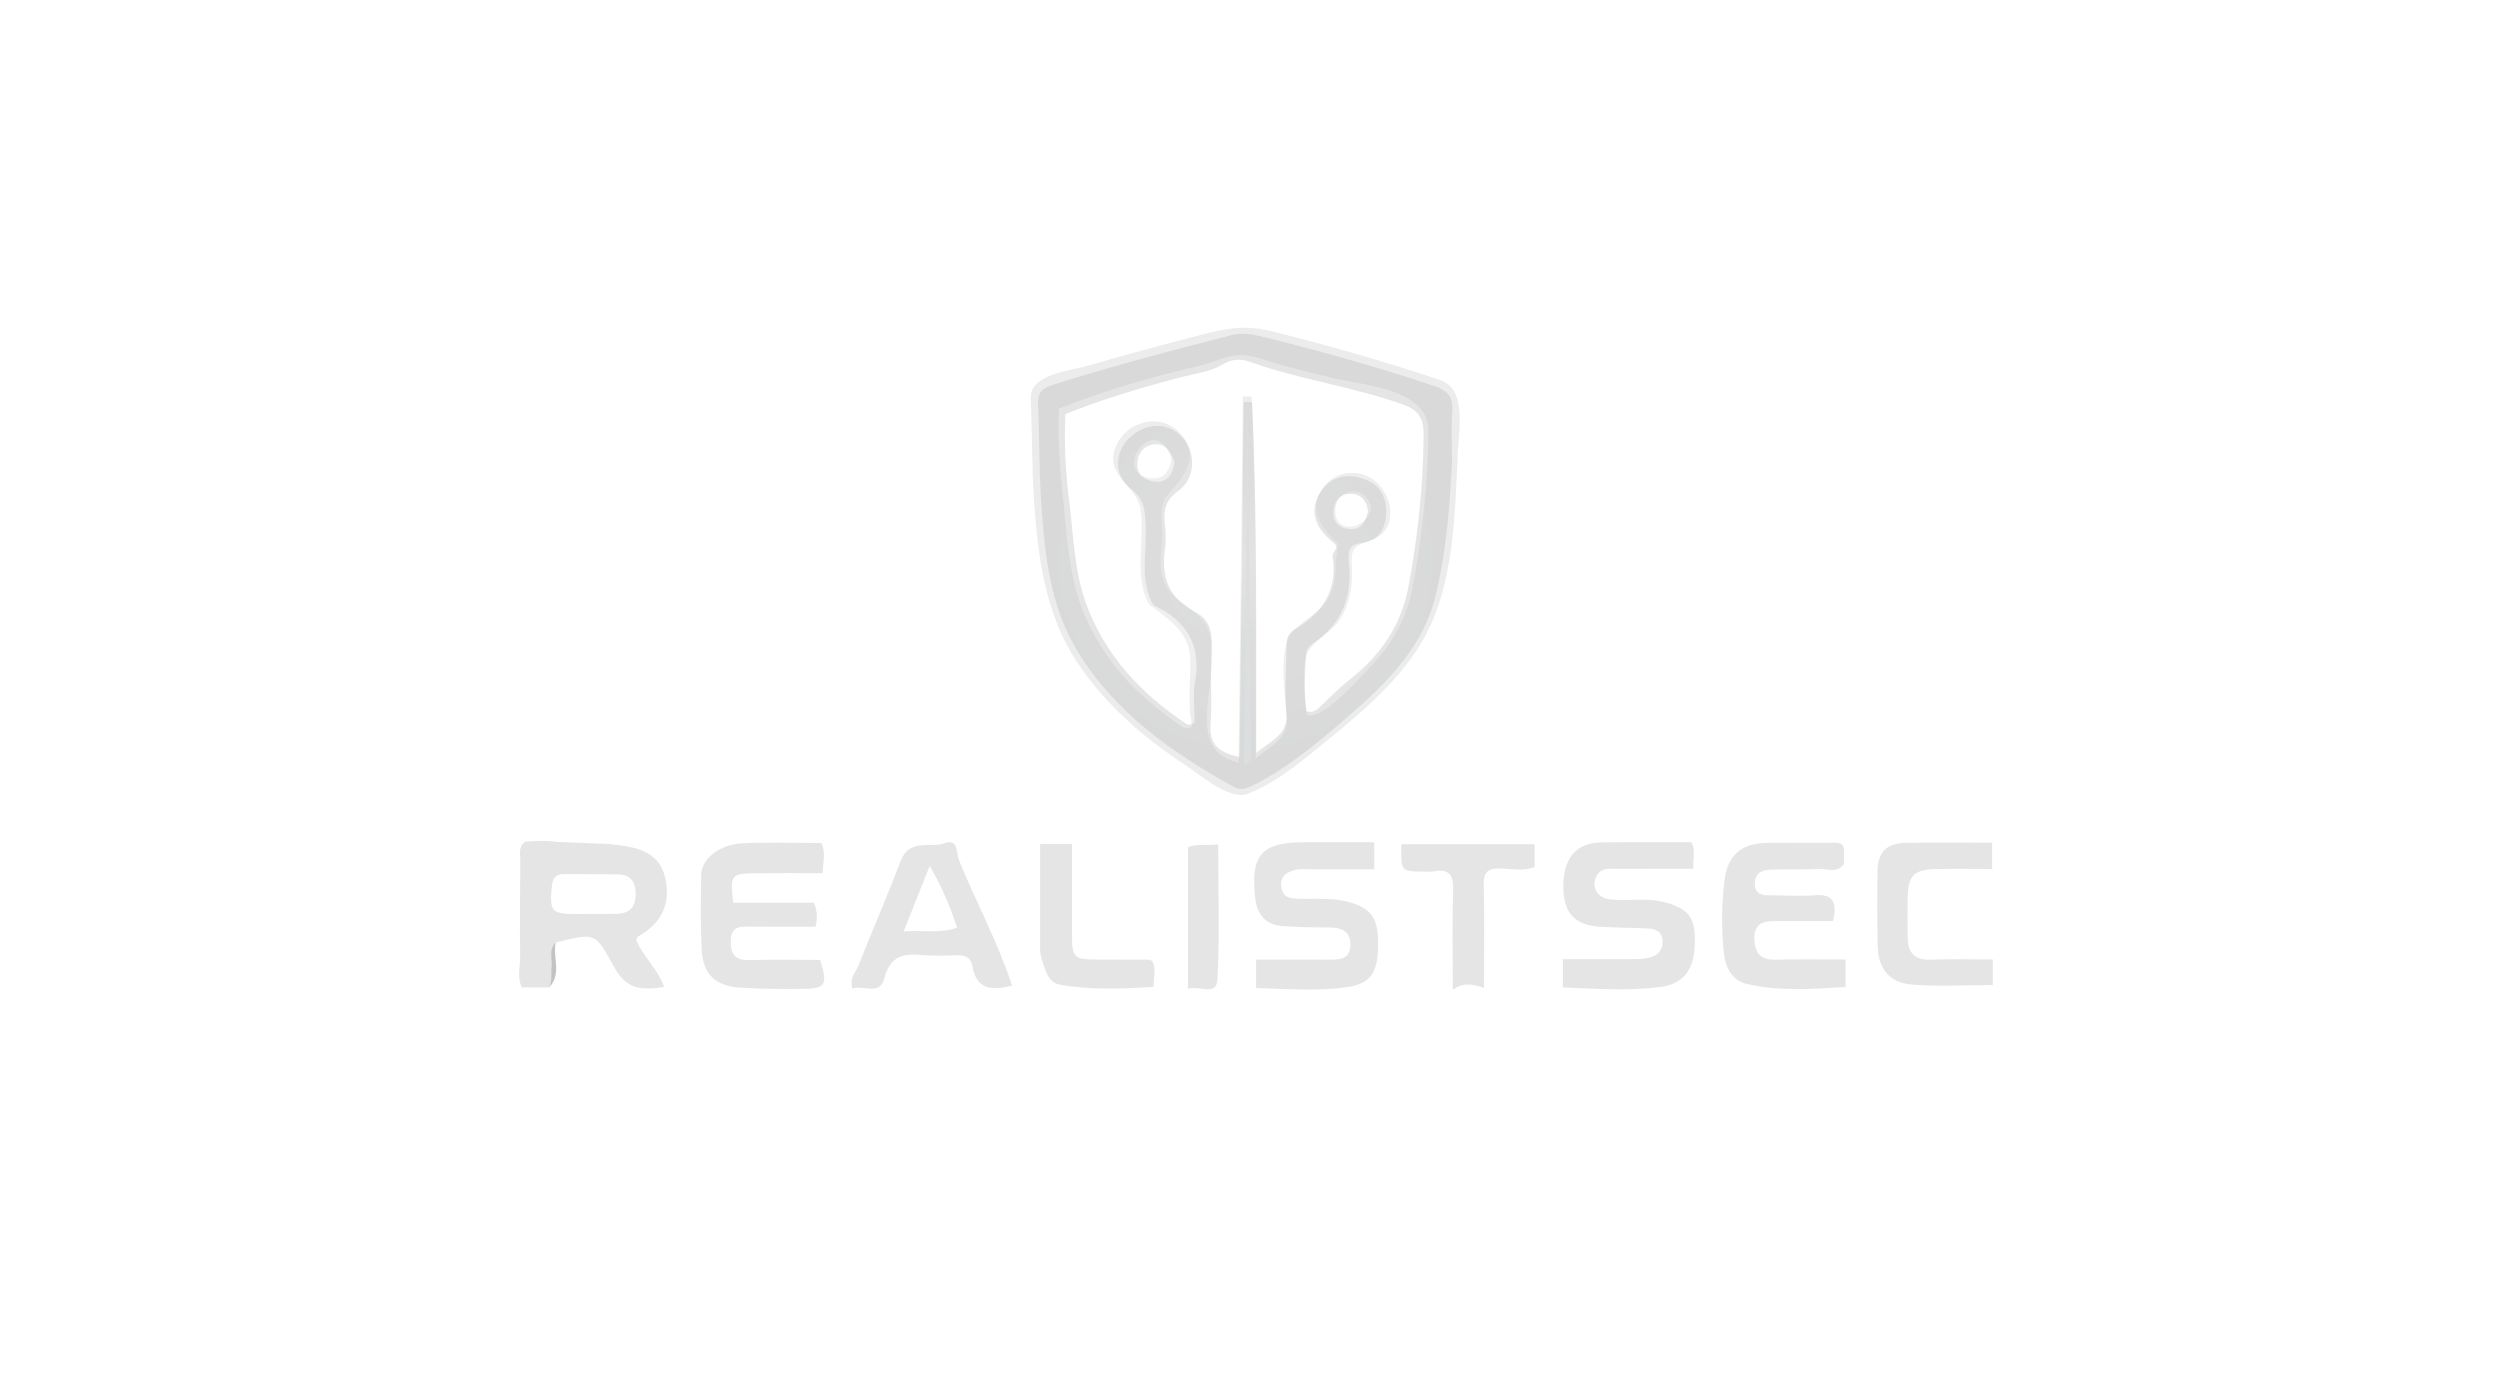
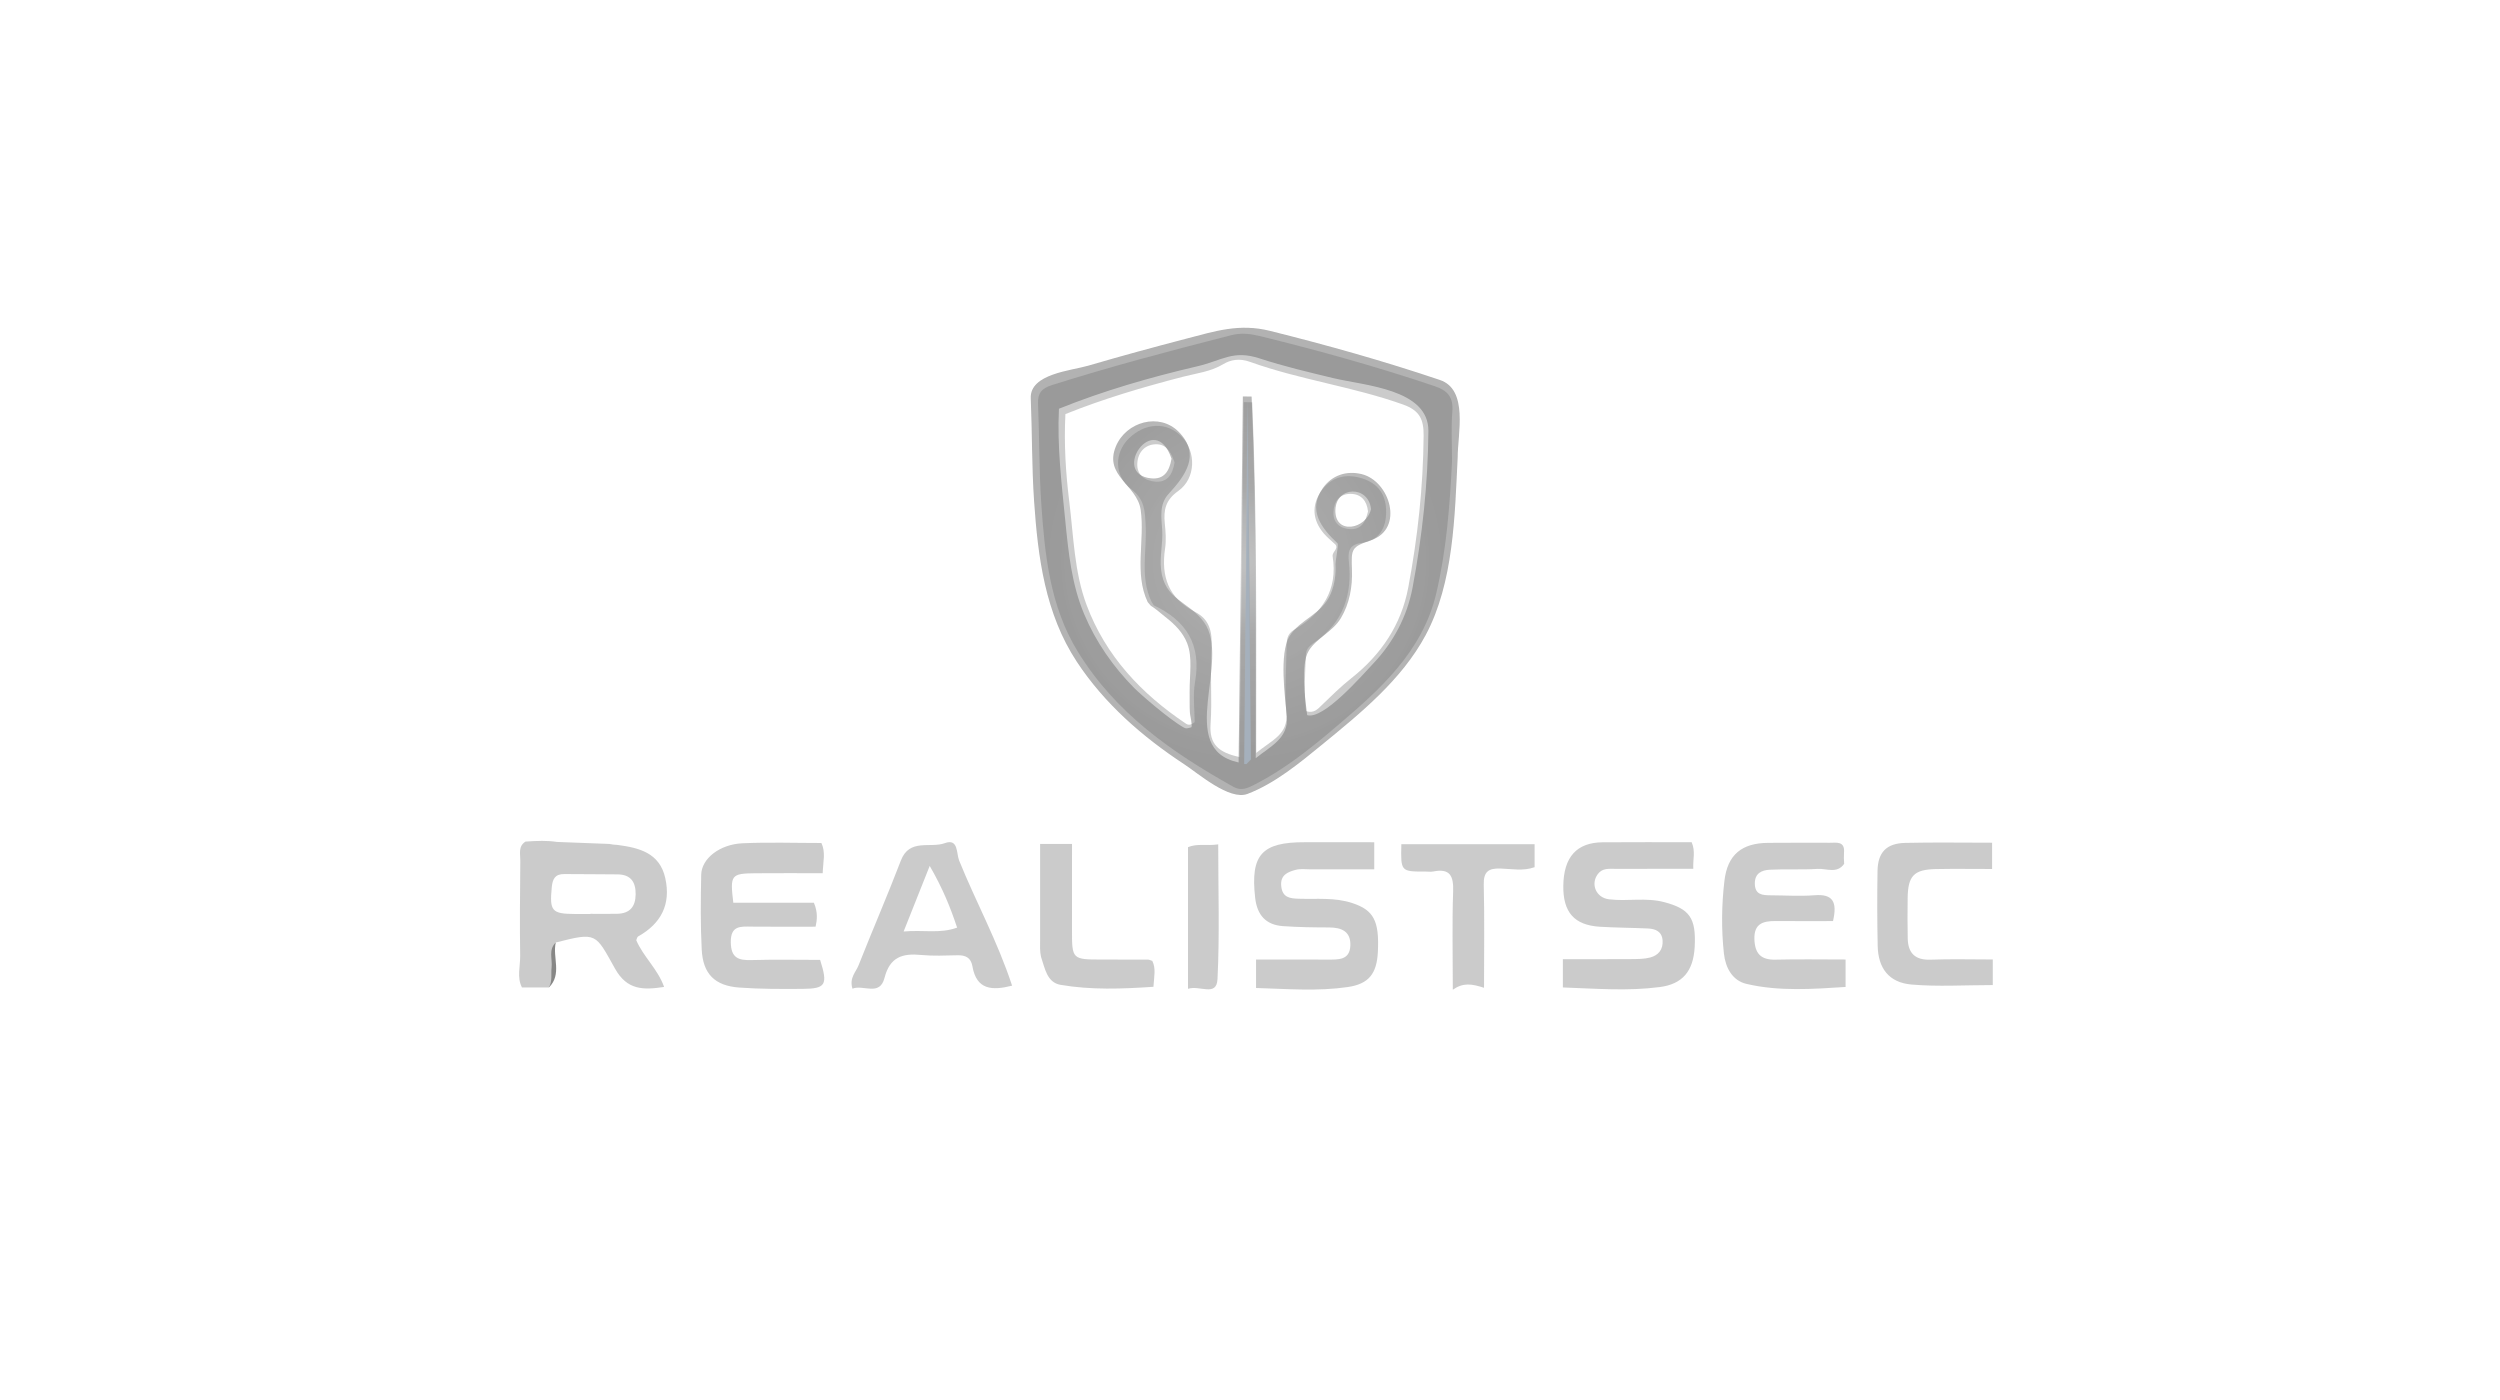
- <svg xmlns="http://www.w3.org/2000/svg" xml:space="preserve" width="493" height="276">
-   <mask id="a" width="562" height="105" x="485" y="72" maskUnits="userSpaceOnUse" />
-   <g mask="url(#a)" opacity=".73">
-     <path fill="#1a212a" d="M636 106.5c-4.218-6.327-9.257-11.505-16-16-11.046-7.363-23.788-8.921-36-13.5h-5v-1h-6v-1h-10v-1h-21v1h-9v1h-5v1h-4c-10.785 5.393-22.213 9.319-29 19.5-5.852 8.777-10 17.792-10 29 0 12.046 4.702 20.554 11 30 6.447 9.671 17.721 13.36 28 18.5h4v1h5v1h9v1h20v-1h10v-1h6v-1h6c12.359-4.635 26.132-5.935 37-14 3.186-2.364 6.139-4.639 9-7.5 2.576-2.576 5.446-5.854 7-9 2.838-5.748 4-10.981 4-18 0-7.462-1.134-13.2-5-19" />
-   </g>
-   <g opacity=".3">
-     <path fill="#a8a9a9" fill-rule="evenodd" d="M282.938 76.16c-11.365-3.834-22.905-7.044-34.548-9.895-1.827-.447-3.645-.659-5.585-.163-11.845 3.03-23.664 6.137-35.326 9.831-2.069.655-2.862 1.573-2.771 3.721.275 6.565.188 13.152.639 19.702.693 10.094 1.69 20.132 7.176 29.112 7.44 12.182 18.642 19.945 30.744 26.713 1.549.865 2.854.198 4.259-.523 5.835-2.999 10.931-7.071 15.871-11.272 8.58-7.298 17.11-14.744 19.853-26.458 1.998-8.531 2.65-17.211 3.087-25.947 0-3.284-.199-6.583.06-9.847.221-2.808-.937-4.123-3.459-4.974m-5.239 39.743c-1.383 7.313-5.351 13.211-11.223 17.847-2.055 1.622-3.932 3.479-5.818 5.303-.837.81-1.557 1.662-3.104 1.188-.447-3.688-.187-7.444-.025-11.199.058-1.318 1.021-1.89 1.973-2.568 5.407-3.857 7.175-9.276 6.497-15.66-.212-1.991-.013-3.416 2.459-3.732 3.51-.447 4.896-2.947 4.892-6.166-.005-3.559-1.766-5.887-5.396-6.762-3.169-.764-5.711.238-7.442 2.741-1.916 2.77-1.688 5.715.571 8.334.656.761 1.458 1.396 2.294 2.184.592.858-.716 1.431-.58 2.299 1.05 6.686-2.059 11.237-7.56 14.457-1.484.869-1.512 2.116-1.526 3.489-.047 4.297-.416 8.623-.038 12.882.38 4.288-2.666 5.269-5.947 7.936-.018-23.801.188-46.487-.792-69.141l-1.673-.025-.815 69.982c-4.178-.903-5.996-2.526-5.722-6.498.348-5.031-.125-10.118.181-15.155.188-3.095-.413-5.524-3.212-6.951-5.256-2.68-6.771-6.976-5.938-12.532.24-1.604.111-3.291-.053-4.92-.267-2.648.117-4.621 2.643-6.407 3.515-2.486 3.563-7.791.667-10.735-2.911-2.959-7.188-2.796-10.428.397-2.839 2.798-2.947 7.357.503 9.975 2.718 2.062 2.691 4.393 2.84 7.213.264 4.98-1.148 10.107 1.133 14.934l.467.755c6.415 3.025 9.425 7.771 8.142 15.075-.47 2.67-.076 5.492-.076 7.978-.785.616-1.271.587-1.718.287-8.814-5.902-15.867-13.389-19.608-23.426-2.42-6.494-2.558-13.514-3.403-20.349-.697-5.63-1.064-11.274-.767-17.274 7.436-2.997 15.245-5.305 23.151-7.354 2.695-.697 5.487-.987 8.015-2.511 1.422-.857 3.169-1.178 5.228-.438 9.848 3.54 20.318 4.89 30.205 8.422 3.27 1.169 4.07 2.933 4.043 6.141-.09 10.099-1.17 20.095-3.04 29.984m-14.747-14.914c.073-2.136 1.238-3.65 3.478-3.596 1.979.047 3.123 1.351 3.34 3.463-.449 1.868-1.168 3.627-3.551 3.489-1.979-.115-3.34-1.235-3.267-3.356m-35.158-6.012c-2.085-.186-3.654-1.329-3.517-3.633.14-2.331 1.738-3.846 3.953-3.729 2.108.11 2.885 2.089 3.396 3.592-.427 2.544-1.541 3.974-3.832 3.77" clip-rule="evenodd" />
-     <g fill-rule="evenodd" clip-rule="evenodd">
-       <path fill="#a8a9a9" d="M308.198 194.725v-5.577c4.492 0 8.986.021 13.479-.013 1.253-.01 2.551-.004 3.746-.318 1.609-.422 2.565-1.58 2.439-3.358-.126-1.77-1.383-2.291-2.881-2.361-3.147-.146-6.304-.15-9.448-.34-5.086-.306-7.323-2.857-7.249-8.1.08-5.651 2.631-8.514 7.761-8.559 5.898-.05 11.798-.012 17.552-.012.784 1.861.227 3.209.317 5.243-5.156 0-10.26-.009-15.363.007-1.239.004-2.545-.194-3.455 1.023-1.484 1.984-.354 4.664 2.179 4.98 3.619.453 7.281-.403 10.917.563 4.968 1.319 6.299 3.095 6.004 8.774-.252 4.838-2.389 7.382-6.889 7.972-6.283.824-12.566.312-19.109.076m-60.504.107v-5.61c4.655 0 9.396-.01 14.139.005 2.071.006 4.328.15 4.454-2.736.122-2.787-1.699-3.594-4.194-3.597-3.023-.004-6.054-.048-9.068-.259-3.39-.237-5.123-2.17-5.508-5.585-.954-8.477 1.265-10.997 9.848-10.965 4.505.018 9.01.004 13.635.004v5.347c-4.237 0-8.347-.004-12.457.002-1.009.001-2.067-.159-3.016.091-1.591.418-3.109 1.028-2.866 3.248.247 2.253 1.73 2.4 3.505 2.457 3.507.11 7.043-.292 10.494.846 4.198 1.386 5.355 3.451 5.059 9.596-.21 4.334-1.784 6.361-5.938 6.97-5.886.862-11.797.378-18.087.186m-85.459-22.635c-4.683 0-8.967-.033-13.25.009-4.844.047-5.039.313-4.375 5.819h15.892c.805 1.915.633 3.362.33 4.719-4.229 0-8.368.035-12.508-.013-2.244-.027-4.282-.282-4.211 3.141.063 3.041 1.506 3.526 4.054 3.454 4.539-.129 9.085-.036 13.559-.036 1.564 4.925 1.13 5.684-3.457 5.716-4.168.028-8.351.047-12.502-.26-4.812-.356-7.141-2.688-7.389-7.477-.254-4.917-.202-9.857-.101-14.783.065-3.167 3.636-5.989 8.147-6.193 5.161-.233 10.342-.054 15.557-.054.868 1.86.338 3.553.254 5.958m201.433-1.851c-1.409 2.021-3.482.887-5.235 1-3.142.203-6.309-.001-9.453.166-1.555.082-2.95.689-2.928 2.734.023 2.217 1.516 2.297 3.109 2.307 2.901.015 5.817.214 8.7-.013 3.554-.279 4.499 1.285 3.607 5.1-3.669 0-7.521.019-11.372-.008-2.435-.017-4.219.527-4.128 3.55.084 2.808 1.239 4.137 4.162 4.062 4.524-.115 9.055-.029 13.819-.029v5.416c-6.453.402-13.059.914-19.549-.607-2.736-.643-4.134-3.126-4.445-5.991-.52-4.787-.459-9.588.104-14.354.606-5.133 3.416-7.441 8.662-7.469 4.037-.021 8.074-.032 12.111-.016 1.328.006 2.983-.371 2.809 1.899-.041.751-.044 1.502.027 2.253m29.172-4.164v5.183c-3.798 0-7.428-.055-11.056.015-4.357.082-5.541 1.325-5.594 5.726-.031 2.652-.047 5.305.014 7.956.065 2.906 1.461 4.302 4.524 4.185 4.012-.153 8.033-.038 12.248-.038v5.047c-5.513 0-10.809.348-16.034-.105-4.438-.387-6.572-3.214-6.662-7.607a387 387 0 0 1-.033-14.771c.064-3.712 1.749-5.468 5.489-5.555 5.663-.132 11.331-.036 17.104-.036m-100.189 28.611c-2.435-.788-4.113-1.058-6.158.383 0-6.906-.154-13.146.065-19.373.108-3.065-.604-4.606-3.929-3.945-.484.096-1.005.012-1.509.013-4.901.009-4.901.009-4.774-5.395h26.278v4.532c-2.224.808-4.504.34-6.723.267-2.389-.079-3.368.62-3.305 3.196.162 6.531.055 13.068.055 20.322m-87.542-9.374v-19h6.292c0 5.72.01 11.337-.003 16.953-.013 5.804.035 5.855 5.927 5.848q4.54-.008 9.081.019c.237.001.476.139.823.247.753 1.487.357 3.084.229 5.11-6.139.413-12.26.656-18.313-.383-2.719-.468-3.094-3.317-3.861-5.545-.236-1.073-.195-2.161-.175-3.249M234.273 195v-27.94c1.853-.779 3.713-.209 5.96-.554 0 9.04.291 17.826-.141 26.577-.177 3.569-3.533 1.137-5.819 1.917" />
-       <path fill="#373736" d="m108.245 194.728-.132-7.454c-.017-1.006.229-1.739 1.484-1.408-.677 2.919 1.296 6.242-1.352 8.862" />
-       <path fill="#a8a9a9" d="M125.829 184.673c4.561-2.551 6.514-6.357 5.364-11.508-1.116-5.007-5.168-5.979-9.437-6.548a9.4 9.4 0 0 1-1.603-.193l-10.297-.393c-2.055-.306-3.773-.228-6.22-.073-1.492.931-1.022 2.433-1.033 3.75-.051 6.265-.123 12.529-.027 18.792.031 2.054-.683 4.2.354 6.228h5.313c.723-1.253.382-2.641.532-3.969.185-1.643-.665-3.47.82-4.894 8.16-2.082 7.781-1.822 11.697 5.169 2.377 4.242 5.591 4.22 9.671 3.588-1.264-3.559-4.133-5.992-5.495-9.222.145-.303.189-.63.361-.727m-4.102-4.475c-1.762.042-3.525.008-5.289.008v.034c-1.008 0-2.015.004-3.022-.001-4.621-.019-5.061-.581-4.607-5.28.157-1.631.657-2.615 2.464-2.593 3.525.047 7.052.005 10.576.064 2.527.043 3.528 1.494 3.501 3.923-.029 2.451-1.147 3.785-3.623 3.845m67.411-10.51c-.557-1.377-.115-4.41-2.809-3.422-2.893 1.062-6.982-.998-8.681 3.44-2.655 6.944-5.624 13.769-8.354 20.686-.519 1.315-1.849 2.44-1.188 4.576 2.127-.869 5.373 1.59 6.321-2.134 1.048-4.113 3.538-4.872 7.193-4.517 2.377.23 4.793.115 7.189.061 1.611-.037 2.661.486 2.955 2.186.81 4.676 3.912 4.802 7.82 3.809-2.873-8.775-7.146-16.523-10.446-24.685m-10.942 14.002 5.142-12.93c2.542 4.396 4.039 8.057 5.405 12.167-3.4 1.234-6.621.41-10.547.763" />
+ <svg xmlns="http://www.w3.org/2000/svg" xml:space="preserve" width="986" height="552" viewBox="0 0 986 552">
+   <g transform="scale(2)">
+     <mask id="a" width="562" height="105" x="485" y="72" maskUnits="userSpaceOnUse" />
+     <g mask="url(#a)" opacity=".6">
+       <path fill="#1a212a" d="M636 106.5c-4.218-6.327-9.257-11.505-16-16-11.046-7.363-23.788-8.921-36-13.5h-5v-1h-6v-1h-10v-1h-21v1h-9v1h-5v1h-4c-10.785 5.393-22.213 9.319-29 19.5-5.852 8.777-10 17.792-10 29 0 12.046 4.702 20.554 11 30 6.447 9.671 17.721 13.36 28 18.5h4v1h5v1h9v1h20v-1h10v-1h6v-1h6c12.359-4.635 26.132-5.935 37-14 3.186-2.364 6.139-4.639 9-7.5 2.576-2.576 5.446-5.854 7-9 2.838-5.748 4-10.981 4-18 0-7.462-1.134-13.2-5-19" />
    </g>
-     <g opacity=".3">
-       <radialGradient id="b" cx="245.56" cy="110.703" r="44.225" gradientUnits="userSpaceOnUse">
-         <stop offset=".032" stop-color="#888" />
-         <stop offset=".204" stop-color="#666769" stop-opacity=".959" />
-         <stop offset=".339" stop-color="#3d3d3d" stop-opacity=".9" />
-         <stop offset=".914" stop-color="#0e0e0e" stop-opacity=".9" />
-       </radialGradient>
-       <path fill="url(#b)" fill-rule="evenodd" d="M283.95 74.932c-11.021-3.719-22.228-6.874-33.514-9.684-5.998-1.492-10.637.003-16.496 1.536-6.455 1.69-12.897 3.436-19.301 5.318-3.41 1.001-11.578 1.608-11.373 6.432.283 6.772.193 13.558.658 20.321.762 11.1 2.175 22.137 8.423 31.639 5.433 8.26 12.949 14.805 21.16 20.202 2.837 1.865 8.938 7.209 12.492 5.864 5.373-2.034 10.316-6.121 14.715-9.718 7.585-6.205 15.699-12.785 20.408-21.563 5.56-10.364 5.758-23.583 6.332-35.064.001-4.692 2.158-13.373-3.504-15.283-11.721-3.955 2.602.876 0 0m-5.402 40.99c-1.062 5.616-3.778 10.747-7.704 14.887-2.175 2.294-9.847 11.199-13.073 10.215-.373-3.075-1.369-9.942.311-12.686 1.535-2.512 4.742-3.755 6.352-6.463 1.688-2.844 2.292-6.157 2.174-9.432-.153-4.282-.158-4.568 3.828-5.943 6.524-2.25 3.657-11.661-1.939-13.011-3.021-.729-5.892.249-7.676 2.826-2.982 4.312-.23 7.846 2.954 10.848.209.304-.443 3.565-.415 4.05.116 1.992-.159 4.005-.931 5.854-1.729 4.137-6.06 5.024-8.134 8.395-2.09 3.394-.869 12.022-.528 15.867.378 4.256-3.305 5.888-6.134 8.185-.019-24.547.195-47.943-.816-71.31l-1.726-.025-.841 72.179c-12.609-2.724-1.309-20.059-6.842-27.699-2.984-4.119-7.756-4.289-8.444-10.338-.296-2.606.387-5.162.224-7.771-.16-2.549-.631-5.1 1.271-7.17 3.247-3.531 6.404-7.723 1.997-12.204-3.82-3.884-10.396-2.023-12.408 2.855-2.41 5.839 4.19 7.539 4.897 12.533.846 5.987-1.313 12.47 1.372 18.15l.604.719c1.212.771 1.897 1.467 2.812 2.17 2.027 1.56 3.591 3.216 4.373 5.242 1.1 2.849.467 6.019.491 9.539.012 1.811-.021 2.988.049 4.071.046.729.276 1.396.327 2.225.013.223.117.699-.105.765-.366.109-.232.048-.414.1-.355.104-.593.159-1.029-.086-2.904-1.632-8.533-6.551-9.766-7.796-4.156-4.197-7.568-9.107-9.86-14.559-2.474-5.878-3.102-12.157-3.725-18.44-.731-7.371-1.62-14.635-1.252-22.063 8.814-3.552 17.992-6.197 27.237-8.354 4.977-1.16 7.083-3.298 12.339-1.568 4.779 1.572 9.683 2.72 14.569 3.896 6.083 1.465 18.783 2.121 18.714 10.421-.09 10.377-1.206 20.733-3.133 30.926-1.427 7.542 1.929-10.201 0 0m-15.209-15.382c.162-4.741 6.547-4.845 7.03-.137-.974 4.05-7.204 5.128-7.03.137.075-2.204-.077 2.189 0 0m-36.263-6.202c-8.267-.733.593-13.774 3.951-3.888-.437 2.623-1.587 4.099-3.951 3.888-2.148-.191 2.364.211 0 0" clip-rule="evenodd" />
-       <path fill="#344454" d="m245.413 150.669.654-71.9.648 71.022-.874.878z" />
-       <path fill="#477098" d="m245.341 150.669.655-71.9.648 70.966-.885.934z" opacity=".5" />
+     <g opacity=".6">
+       <path fill="#a8a9a9" fill-rule="evenodd" d="M282.938 76.16c-11.365-3.834-22.905-7.044-34.548-9.895-1.827-.447-3.645-.659-5.585-.163-11.845 3.03-23.664 6.137-35.326 9.831-2.069.655-2.862 1.573-2.771 3.721.275 6.565.188 13.152.639 19.702.693 10.094 1.69 20.132 7.176 29.112 7.44 12.182 18.642 19.945 30.744 26.713 1.549.865 2.854.198 4.259-.523 5.835-2.999 10.931-7.071 15.871-11.272 8.58-7.298 17.11-14.744 19.853-26.458 1.998-8.531 2.65-17.211 3.087-25.947 0-3.284-.199-6.583.06-9.847.221-2.808-.937-4.123-3.459-4.974m-5.239 39.743c-1.383 7.313-5.351 13.211-11.223 17.847-2.055 1.622-3.932 3.479-5.818 5.303-.837.81-1.557 1.662-3.104 1.188-.447-3.688-.187-7.444-.025-11.199.058-1.318 1.021-1.89 1.973-2.568 5.407-3.857 7.175-9.276 6.497-15.66-.212-1.991-.013-3.416 2.459-3.732 3.51-.447 4.896-2.947 4.892-6.166-.005-3.559-1.766-5.887-5.396-6.762-3.169-.764-5.711.238-7.442 2.741-1.916 2.77-1.688 5.715.571 8.334.656.761 1.458 1.396 2.294 2.184.592.858-.716 1.431-.58 2.299 1.05 6.686-2.059 11.237-7.56 14.457-1.484.869-1.512 2.116-1.526 3.489-.047 4.297-.416 8.623-.038 12.882.38 4.288-2.666 5.269-5.947 7.936-.018-23.801.188-46.487-.792-69.141l-1.673-.025-.815 69.982c-4.178-.903-5.996-2.526-5.722-6.498.348-5.031-.125-10.118.181-15.155.188-3.095-.413-5.524-3.212-6.951-5.256-2.68-6.771-6.976-5.938-12.532.24-1.604.111-3.291-.053-4.92-.267-2.648.117-4.621 2.643-6.407 3.515-2.486 3.563-7.791.667-10.735-2.911-2.959-7.188-2.796-10.428.397-2.839 2.798-2.947 7.357.503 9.975 2.718 2.062 2.691 4.393 2.84 7.213.264 4.98-1.148 10.107 1.133 14.934l.467.755c6.415 3.025 9.425 7.771 8.142 15.075-.47 2.67-.076 5.492-.076 7.978-.785.616-1.271.587-1.718.287-8.814-5.902-15.867-13.389-19.608-23.426-2.42-6.494-2.558-13.514-3.403-20.349-.697-5.63-1.064-11.274-.767-17.274 7.436-2.997 15.245-5.305 23.151-7.354 2.695-.697 5.487-.987 8.015-2.511 1.422-.857 3.169-1.178 5.228-.438 9.848 3.54 20.318 4.89 30.205 8.422 3.27 1.169 4.07 2.933 4.043 6.141-.09 10.099-1.17 20.095-3.04 29.984m-14.747-14.914c.073-2.136 1.238-3.65 3.478-3.596 1.979.047 3.123 1.351 3.34 3.463-.449 1.868-1.168 3.627-3.551 3.489-1.979-.115-3.34-1.235-3.267-3.356m-35.158-6.012c-2.085-.186-3.654-1.329-3.517-3.633.14-2.331 1.738-3.846 3.953-3.729 2.108.11 2.885 2.089 3.396 3.592-.427 2.544-1.541 3.974-3.832 3.77" clip-rule="evenodd" />
+       <g fill-rule="evenodd" clip-rule="evenodd">
+         <path fill="#a8a9a9" d="M308.198 194.725v-5.577c4.492 0 8.986.021 13.479-.013 1.253-.01 2.551-.004 3.746-.318 1.609-.422 2.565-1.58 2.439-3.358-.126-1.77-1.383-2.291-2.881-2.361-3.147-.146-6.304-.15-9.448-.34-5.086-.306-7.323-2.857-7.249-8.1.08-5.651 2.631-8.514 7.761-8.559 5.898-.05 11.798-.012 17.552-.012.784 1.861.227 3.209.317 5.243-5.156 0-10.26-.009-15.363.007-1.239.004-2.545-.194-3.455 1.023-1.484 1.984-.354 4.664 2.179 4.98 3.619.453 7.281-.403 10.917.563 4.968 1.319 6.299 3.095 6.004 8.774-.252 4.838-2.389 7.382-6.889 7.972-6.283.824-12.566.312-19.109.076m-60.504.107v-5.61c4.655 0 9.396-.01 14.139.005 2.071.006 4.328.15 4.454-2.736.122-2.787-1.699-3.594-4.194-3.597-3.023-.004-6.054-.048-9.068-.259-3.39-.237-5.123-2.17-5.508-5.585-.954-8.477 1.265-10.997 9.848-10.965 4.505.018 9.01.004 13.635.004v5.347c-4.237 0-8.347-.004-12.457.002-1.009.001-2.067-.159-3.016.091-1.591.418-3.109 1.028-2.866 3.248.247 2.253 1.73 2.4 3.505 2.457 3.507.11 7.043-.292 10.494.846 4.198 1.386 5.355 3.451 5.059 9.596-.21 4.334-1.784 6.361-5.938 6.97-5.886.862-11.797.378-18.087.186m-85.459-22.635c-4.683 0-8.967-.033-13.25.009-4.844.047-5.039.313-4.375 5.819h15.892c.805 1.915.633 3.362.33 4.719-4.229 0-8.368.035-12.508-.013-2.244-.027-4.282-.282-4.211 3.141.063 3.041 1.506 3.526 4.054 3.454 4.539-.129 9.085-.036 13.559-.036 1.564 4.925 1.13 5.684-3.457 5.716-4.168.028-8.351.047-12.502-.26-4.812-.356-7.141-2.688-7.389-7.477-.254-4.917-.202-9.857-.101-14.783.065-3.167 3.636-5.989 8.147-6.193 5.161-.233 10.342-.054 15.557-.054.868 1.86.338 3.553.254 5.958m201.433-1.851c-1.409 2.021-3.482.887-5.235 1-3.142.203-6.309-.001-9.453.166-1.555.082-2.95.689-2.928 2.734.023 2.217 1.516 2.297 3.109 2.307 2.901.015 5.817.214 8.7-.013 3.554-.279 4.499 1.285 3.607 5.1-3.669 0-7.521.019-11.372-.008-2.435-.017-4.219.527-4.128 3.55.084 2.808 1.239 4.137 4.162 4.062 4.524-.115 9.055-.029 13.819-.029v5.416c-6.453.402-13.059.914-19.549-.607-2.736-.643-4.134-3.126-4.445-5.991-.52-4.787-.459-9.588.104-14.354.606-5.133 3.416-7.441 8.662-7.469 4.037-.021 8.074-.032 12.111-.016 1.328.006 2.983-.371 2.809 1.899-.041.751-.044 1.502.027 2.253m29.172-4.164v5.183c-3.798 0-7.428-.055-11.056.015-4.357.082-5.541 1.325-5.594 5.726-.031 2.652-.047 5.305.014 7.956.065 2.906 1.461 4.302 4.524 4.185 4.012-.153 8.033-.038 12.248-.038v5.047c-5.513 0-10.809.348-16.034-.105-4.438-.387-6.572-3.214-6.662-7.607a387 387 0 0 1-.033-14.771c.064-3.712 1.749-5.468 5.489-5.555 5.663-.132 11.331-.036 17.104-.036m-100.189 28.611c-2.435-.788-4.113-1.058-6.158.383 0-6.906-.154-13.146.065-19.373.108-3.065-.604-4.606-3.929-3.945-.484.096-1.005.012-1.509.013-4.901.009-4.901.009-4.774-5.395h26.278v4.532c-2.224.808-4.504.34-6.723.267-2.389-.079-3.368.62-3.305 3.196.162 6.531.055 13.068.055 20.322m-87.542-9.374v-19h6.292c0 5.72.01 11.337-.003 16.953-.013 5.804.035 5.855 5.927 5.848q4.54-.008 9.081.019c.237.001.476.139.823.247.753 1.487.357 3.084.229 5.11-6.139.413-12.26.656-18.313-.383-2.719-.468-3.094-3.317-3.861-5.545-.236-1.073-.195-2.161-.175-3.249M234.273 195v-27.94c1.853-.779 3.713-.209 5.96-.554 0 9.04.291 17.826-.141 26.577-.177 3.569-3.533 1.137-5.819 1.917" />
+         <path fill="#373736" d="m108.245 194.728-.132-7.454c-.017-1.006.229-1.739 1.484-1.408-.677 2.919 1.296 6.242-1.352 8.862" />
+         <path fill="#a8a9a9" d="M125.829 184.673c4.561-2.551 6.514-6.357 5.364-11.508-1.116-5.007-5.168-5.979-9.437-6.548a9.4 9.4 0 0 1-1.603-.193l-10.297-.393c-2.055-.306-3.773-.228-6.22-.073-1.492.931-1.022 2.433-1.033 3.75-.051 6.265-.123 12.529-.027 18.792.031 2.054-.683 4.2.354 6.228h5.313c.723-1.253.382-2.641.532-3.969.185-1.643-.665-3.47.82-4.894 8.16-2.082 7.781-1.822 11.697 5.169 2.377 4.242 5.591 4.22 9.671 3.588-1.264-3.559-4.133-5.992-5.495-9.222.145-.303.189-.63.361-.727m-4.102-4.475c-1.762.042-3.525.008-5.289.008v.034c-1.008 0-2.015.004-3.022-.001-4.621-.019-5.061-.581-4.607-5.28.157-1.631.657-2.615 2.464-2.593 3.525.047 7.052.005 10.576.064 2.527.043 3.528 1.494 3.501 3.923-.029 2.451-1.147 3.785-3.623 3.845m67.411-10.51c-.557-1.377-.115-4.41-2.809-3.422-2.893 1.062-6.982-.998-8.681 3.44-2.655 6.944-5.624 13.769-8.354 20.686-.519 1.315-1.849 2.44-1.188 4.576 2.127-.869 5.373 1.59 6.321-2.134 1.048-4.113 3.538-4.872 7.193-4.517 2.377.23 4.793.115 7.189.061 1.611-.037 2.661.486 2.955 2.186.81 4.676 3.912 4.802 7.82 3.809-2.873-8.775-7.146-16.523-10.446-24.685m-10.942 14.002 5.142-12.93c2.542 4.396 4.039 8.057 5.405 12.167-3.4 1.234-6.621.41-10.547.763" />
+       </g>
+       <g opacity=".6">
+         <radialGradient id="b" cx="245.56" cy="110.703" r="44.225" gradientUnits="userSpaceOnUse">
+           <stop offset=".032" stop-color="#888" />
+           <stop offset=".204" stop-color="#666769" stop-opacity=".959" />
+           <stop offset=".339" stop-color="#3d3d3d" stop-opacity=".9" />
+           <stop offset=".914" stop-color="#0e0e0e" stop-opacity=".9" />
+         </radialGradient>
+         <path fill="url(#b)" fill-rule="evenodd" d="M283.95 74.932c-11.021-3.719-22.228-6.874-33.514-9.684-5.998-1.492-10.637.003-16.496 1.536-6.455 1.69-12.897 3.436-19.301 5.318-3.41 1.001-11.578 1.608-11.373 6.432.283 6.772.193 13.558.658 20.321.762 11.1 2.175 22.137 8.423 31.639 5.433 8.26 12.949 14.805 21.16 20.202 2.837 1.865 8.938 7.209 12.492 5.864 5.373-2.034 10.316-6.121 14.715-9.718 7.585-6.205 15.699-12.785 20.408-21.563 5.56-10.364 5.758-23.583 6.332-35.064.001-4.692 2.158-13.373-3.504-15.283-11.721-3.955 2.602.876 0 0m-5.402 40.99c-1.062 5.616-3.778 10.747-7.704 14.887-2.175 2.294-9.847 11.199-13.073 10.215-.373-3.075-1.369-9.942.311-12.686 1.535-2.512 4.742-3.755 6.352-6.463 1.688-2.844 2.292-6.157 2.174-9.432-.153-4.282-.158-4.568 3.828-5.943 6.524-2.25 3.657-11.661-1.939-13.011-3.021-.729-5.892.249-7.676 2.826-2.982 4.312-.23 7.846 2.954 10.848.209.304-.443 3.565-.415 4.05.116 1.992-.159 4.005-.931 5.854-1.729 4.137-6.06 5.024-8.134 8.395-2.09 3.394-.869 12.022-.528 15.867.378 4.256-3.305 5.888-6.134 8.185-.019-24.547.195-47.943-.816-71.31l-1.726-.025-.841 72.179c-12.609-2.724-1.309-20.059-6.842-27.699-2.984-4.119-7.756-4.289-8.444-10.338-.296-2.606.387-5.162.224-7.771-.16-2.549-.631-5.1 1.271-7.17 3.247-3.531 6.404-7.723 1.997-12.204-3.82-3.884-10.396-2.023-12.408 2.855-2.41 5.839 4.19 7.539 4.897 12.533.846 5.987-1.313 12.47 1.372 18.15l.604.719c1.212.771 1.897 1.467 2.812 2.17 2.027 1.56 3.591 3.216 4.373 5.242 1.1 2.849.467 6.019.491 9.539.012 1.811-.021 2.988.049 4.071.046.729.276 1.396.327 2.225.013.223.117.699-.105.765-.366.109-.232.048-.414.1-.355.104-.593.159-1.029-.086-2.904-1.632-8.533-6.551-9.766-7.796-4.156-4.197-7.568-9.107-9.86-14.559-2.474-5.878-3.102-12.157-3.725-18.44-.731-7.371-1.62-14.635-1.252-22.063 8.814-3.552 17.992-6.197 27.237-8.354 4.977-1.16 7.083-3.298 12.339-1.568 4.779 1.572 9.683 2.72 14.569 3.896 6.083 1.465 18.783 2.121 18.714 10.421-.09 10.377-1.206 20.733-3.133 30.926-1.427 7.542 1.929-10.201 0 0m-15.209-15.382c.162-4.741 6.547-4.845 7.03-.137-.974 4.05-7.204 5.128-7.03.137.075-2.204-.077 2.189 0 0m-36.263-6.202c-8.267-.733.593-13.774 3.951-3.888-.437 2.623-1.587 4.099-3.951 3.888-2.148-.191 2.364.211 0 0" clip-rule="evenodd" />
+         <path fill="#344454" d="m245.413 150.669.654-71.9.648 71.022-.874.878z" />
+         <path fill="#477098" d="m245.341 150.669.655-71.9.648 70.966-.885.934z" opacity=".6" />
+       </g>
    </g>
  </g>
</svg>
